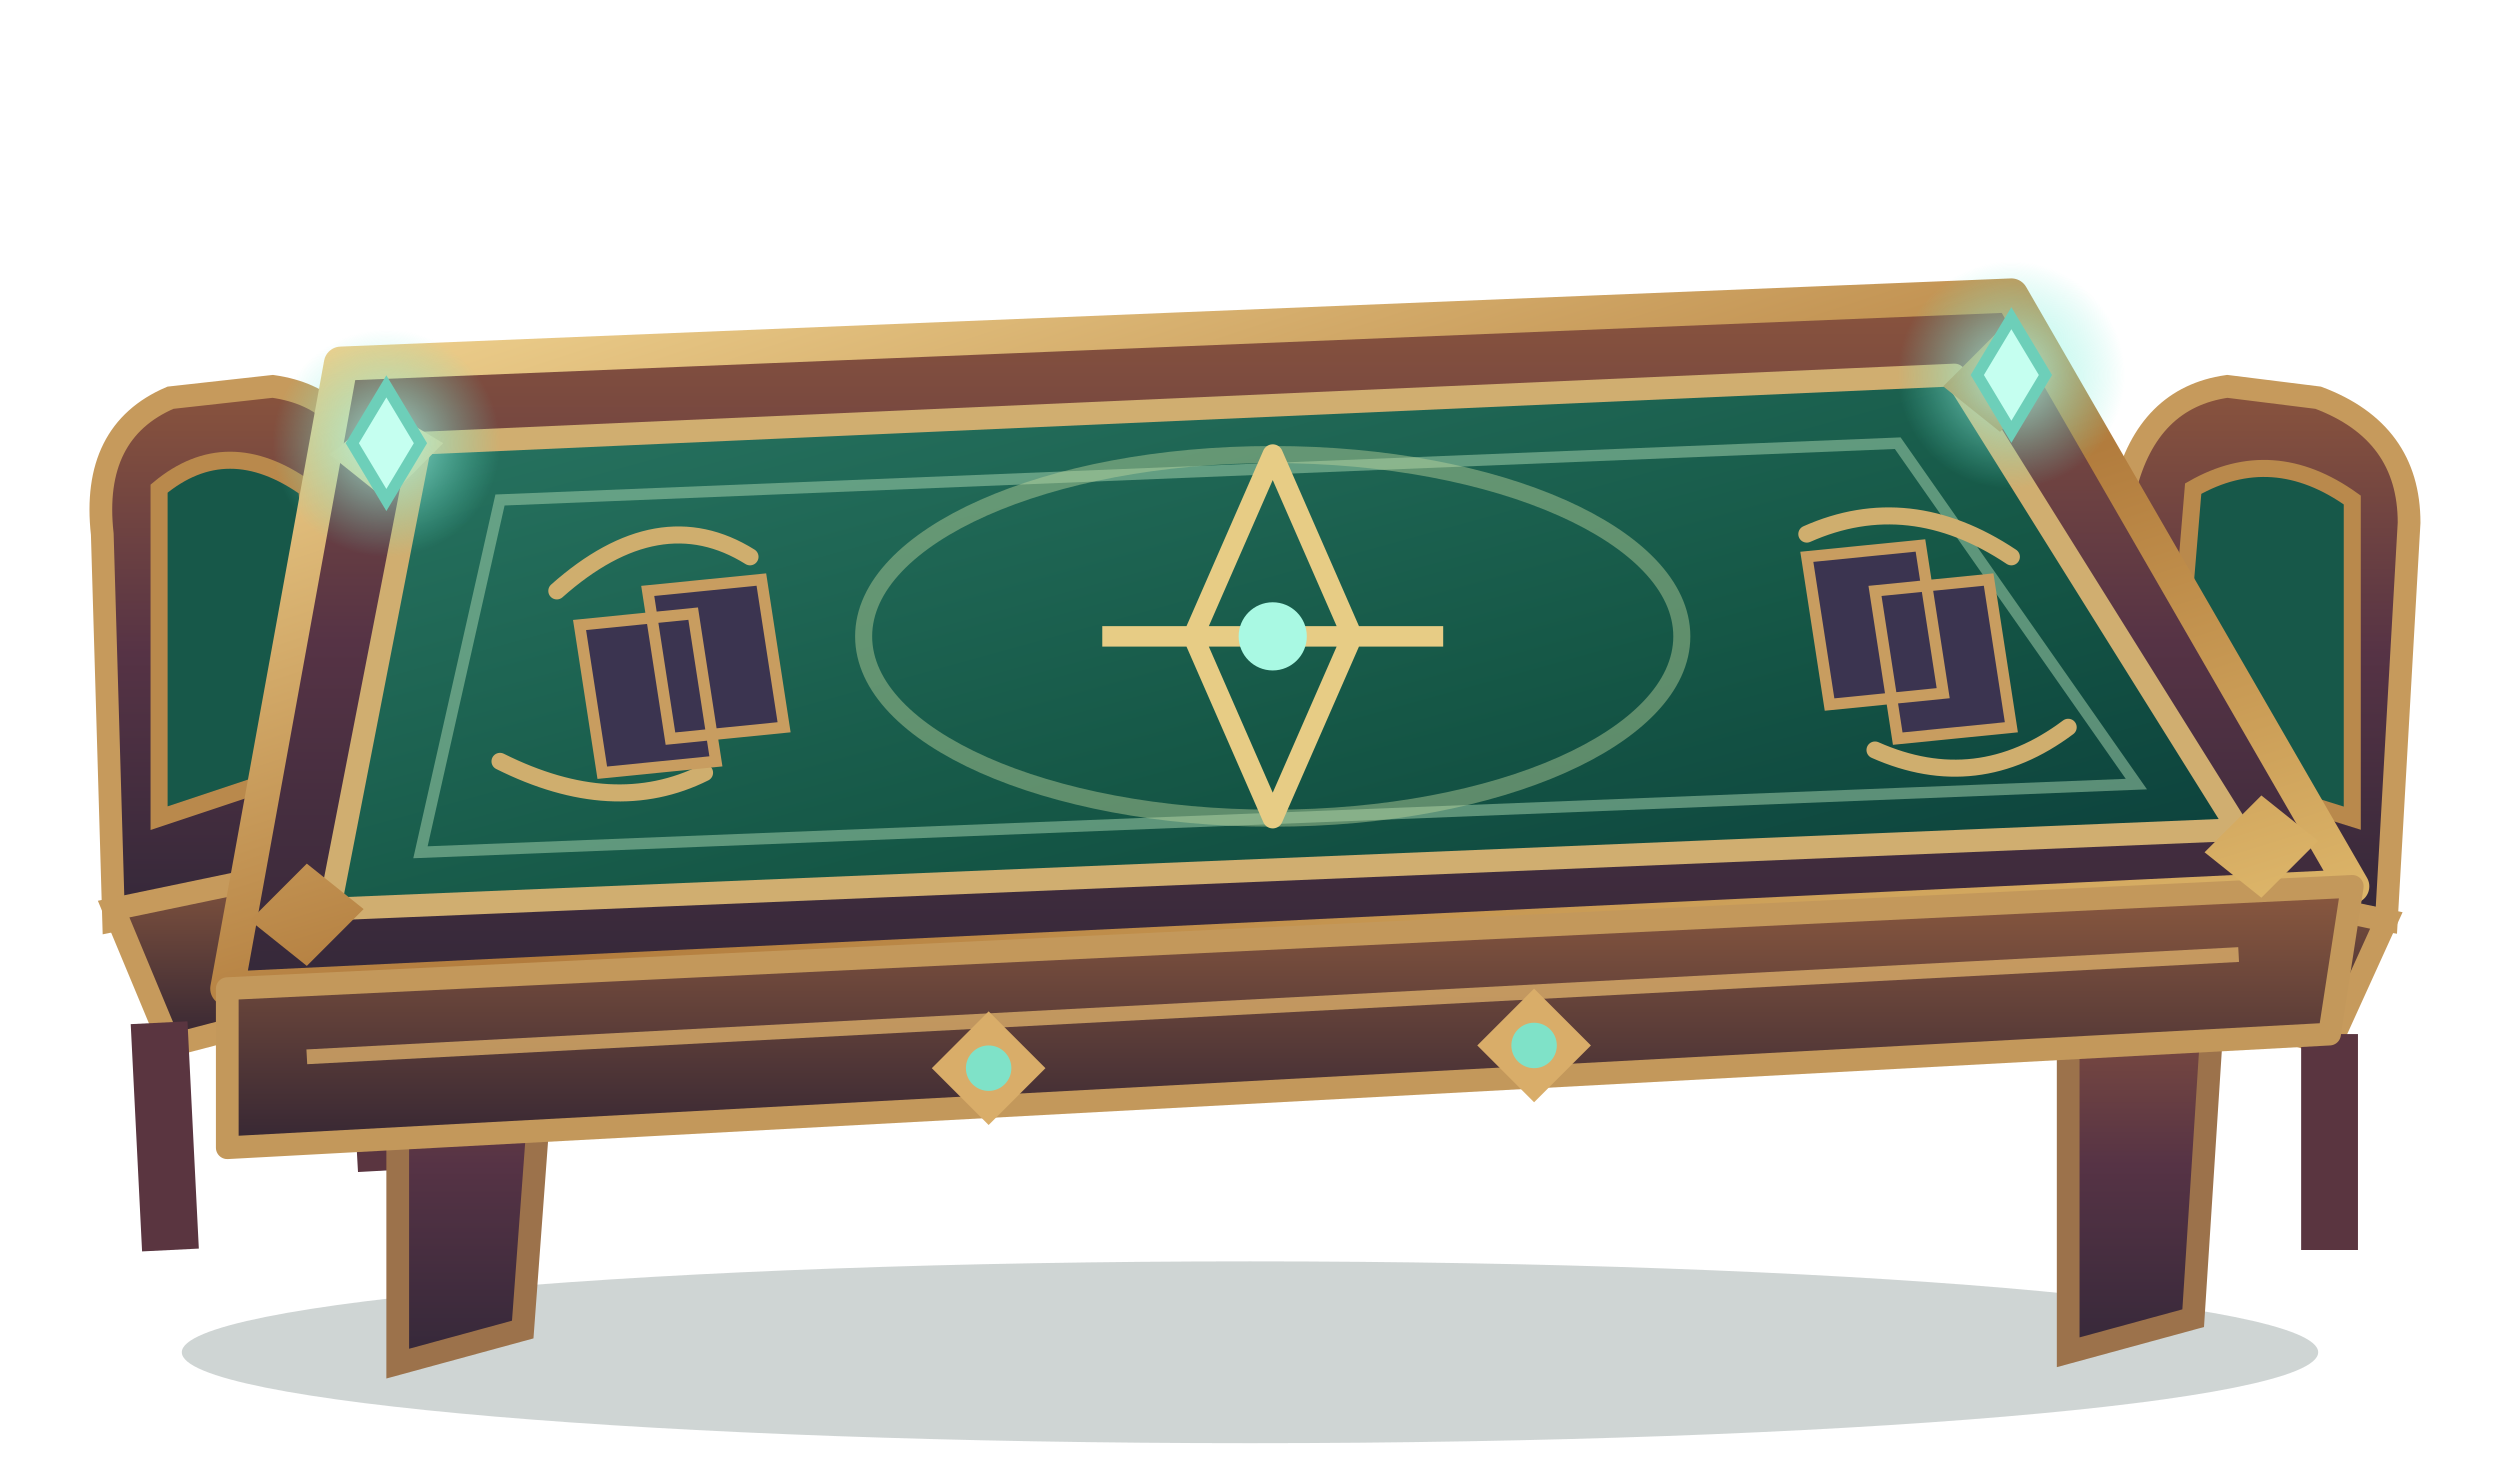
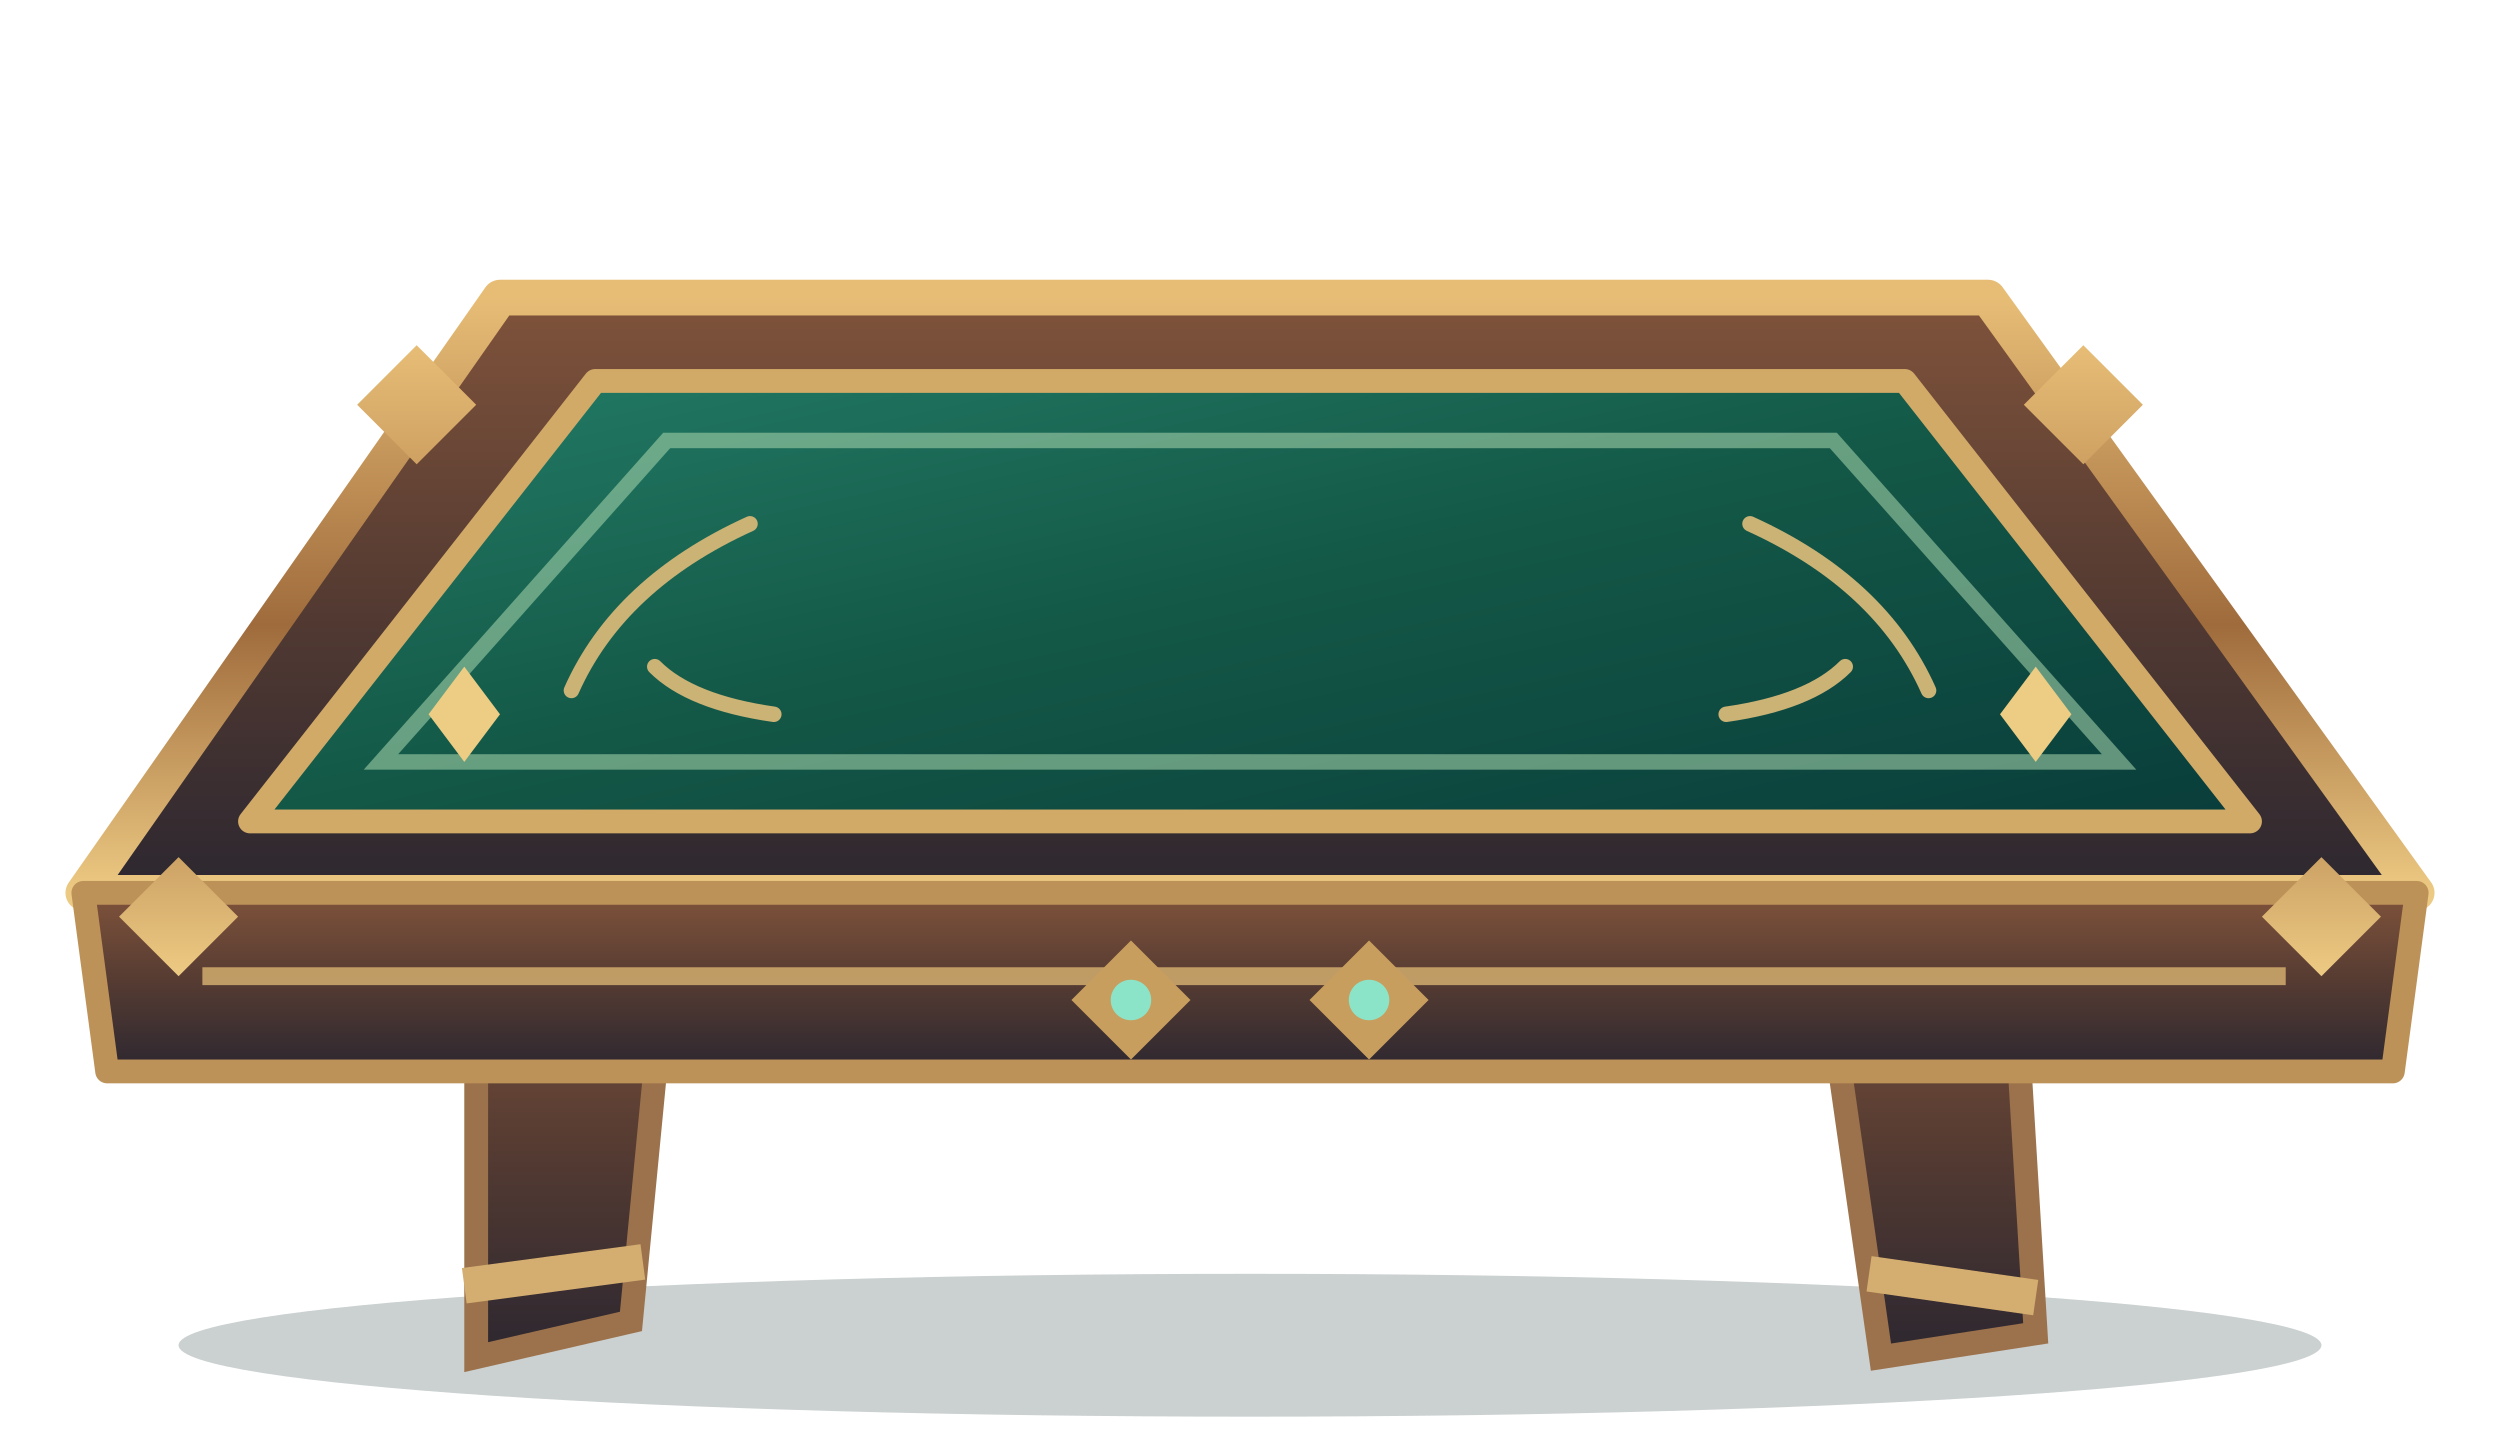
- <svg xmlns="http://www.w3.org/2000/svg" viewBox="0 0 220 130" role="img" aria-label="Arcane card table">
+ <svg xmlns="http://www.w3.org/2000/svg" viewBox="0 0 210 120" role="img" aria-label="Arcane table with an inlaid Helianthe emblem">
  <defs>
-     <linearGradient id="wood" x1="0" y1="0" x2="0" y2="1">
-       <stop stop-color="#8a543d" />
-       <stop offset=".5" stop-color="#563345" />
-       <stop offset="1" stop-color="#342839" />
+     <linearGradient id="oak" x1="0" y1="0" x2="0" y2="1">
+       <stop stop-color="#80533b" />
+       <stop offset=".5" stop-color="#553b32" />
+       <stop offset="1" stop-color="#2c2730" />
    </linearGradient>
-     <linearGradient id="edge" x1="0" y1="0" x2="0" y2="1">
-       <stop stop-color="#8b593f" />
-       <stop offset="1" stop-color="#352633" />
+     <linearGradient id="rim" x1="0" y1="0" x2="0" y2="1">
+       <stop stop-color="#e7bd76" />
+       <stop offset=".55" stop-color="#9f6b3c" />
+       <stop offset="1" stop-color="#edca83" />
    </linearGradient>
    <linearGradient id="felt" x1="0" y1="0" x2="1" y2="1">
-       <stop stop-color="#297663" />
-       <stop offset=".6" stop-color="#155746" />
-       <stop offset="1" stop-color="#0b3e3b" />
+       <stop stop-color="#237d67" />
+       <stop offset=".5" stop-color="#135746" />
+       <stop offset="1" stop-color="#093d3b" />
    </linearGradient>
-     <linearGradient id="gold" x1="0" y1="0" x2="1" y2="1">
-       <stop stop-color="#f4d996" />
-       <stop offset=".55" stop-color="#b27c3d" />
-       <stop offset="1" stop-color="#e3be70" />
-     </linearGradient>
-     <radialGradient id="aura">
-       <stop stop-color="#b4fff1" stop-opacity=".8" />
-       <stop offset="1" stop-color="#66e8cf" stop-opacity="0" />
-     </radialGradient>
  </defs>
-   <ellipse cx="110" cy="119" rx="94" ry="8" fill="#112c29" opacity=".2" />
-   <path d="M9 47 Q8 38 15 35 L24 34 Q31 35 32 42 L34 76 10 81Z" fill="url(#wood)" stroke="#c69a5c" stroke-width="2" />
-   <path d="M14 43 Q20 38 27 43 L29 67 14 72Z" fill="#175849" stroke="#b9894c" stroke-width="1.5" />
-   <path d="M10 80 34 75 38 86 15 92Z" fill="url(#edge)" stroke="#c69a5c" stroke-width="2" />
-   <path d="M14 90 15 110 M33 85 34 103" fill="none" stroke="#5a3540" stroke-width="5" />
-   <path d="M187 43 Q189 35 196 34 L204 35 Q212 38 212 46 L210 81 186 77Z" fill="url(#wood)" stroke="#c69a5c" stroke-width="2" />
-   <path d="M193 43 Q200 39 207 44 L207 72 191 67Z" fill="#175849" stroke="#b9894c" stroke-width="1.5" />
-   <path d="M186 76 210 81 205 92 183 85Z" fill="url(#edge)" stroke="#c69a5c" stroke-width="2" />
-   <path d="M187 85 186 104 M205 91 205 110" fill="none" stroke="#5a3540" stroke-width="5" />
-   <path d="M35 90 48 90 46 117 35 120Z M182 86 195 85 193 116 182 119Z" fill="url(#wood)" stroke="#9c724b" stroke-width="2" />
-   <path d="M30 32 177 26 207 78 20 87Z" fill="url(#wood)" stroke="url(#gold)" stroke-width="3" stroke-linejoin="round" />
-   <path d="M20 87 207 78 205 91 20 101Z" fill="url(#edge)" stroke="#c3985b" stroke-width="2" stroke-linejoin="round" />
-   <path d="M27 93 197 84" fill="none" stroke="#d9ad69" stroke-width="1.3" opacity=".8" />
-   <path d="M37 39 172 33 197 73 29 80Z" fill="url(#felt)" stroke="#d0ae70" stroke-width="2" stroke-linejoin="round" />
-   <path d="M44 44 167 39 188 69 37 75Z" fill="none" stroke="#a8d7b0" stroke-opacity=".5" stroke-width="1" />
-   <ellipse cx="112" cy="56" rx="36" ry="16" fill="none" stroke="#bbd49b" stroke-opacity=".45" stroke-width="1.5" />
-   <path d="M112 40 119 56 112 72 105 56Z M97 56 H127" fill="none" stroke="#e7cc85" stroke-width="1.8" stroke-linejoin="round" />
-   <circle cx="112" cy="56" r="3" fill="#a9f9e3" />
-   <path d="M49 52 Q58 44 66 49 M159 47 Q168 43 177 49 M44 67 Q54 72 62 68 M165 66 Q174 70 182 64" fill="none" stroke="#cfae6e" stroke-width="1.5" stroke-linecap="round" />
-   <path d="M51 55 61 54 63 67 53 68Z M57 52 67 51 69 64 59 65Z M159 49 169 48 171 61 161 62Z M165 52 175 51 177 64 167 65Z" fill="#3b3450" stroke="#c89d60" stroke-width="1" />
-   <path d="M34 36 39 39 34 44 29 40Z M176 29 181 33 176 38 171 34Z M27 76 32 80 27 85 22 81Z M199 70 204 74 199 79 194 75Z" fill="url(#gold)" />
-   <circle cx="34" cy="39" r="10" fill="url(#aura)" />
-   <circle cx="177" cy="33" r="10" fill="url(#aura)" />
-   <path d="M34 34 37 39 34 44 31 39Z M177 28 180 33 177 38 174 33Z" fill="#c5fff0" stroke="#6dcfb9" stroke-width="1" />
-   <path d="M82 94 87 89 92 94 87 99Z M130 92 135 87 140 92 135 97Z" fill="#d9ad69" />
-   <circle cx="87" cy="94" r="2" fill="#7fe2c8" />
-   <circle cx="135" cy="92" r="2" fill="#7fe2c8" />
+   <ellipse cx="105" cy="113" rx="90" ry="6" fill="#122b29" opacity=".22" />
+   <path d="M40 80 56 80 53 111 40 114Z M153 79 169 79 171 112 158 114Z" fill="url(#oak)" stroke="#9c724c" stroke-width="2" />
+   <path d="M39 108 54 106 M157 107 171 109" stroke="#d4ad70" stroke-width="3" />
+   <path d="M42 25 167 25 203 75 7 75Z" fill="url(#oak)" stroke="url(#rim)" stroke-width="3" stroke-linejoin="round" />
+   <path d="M7 75 203 75 201 90 9 90Z" fill="url(#oak)" stroke="#bd9258" stroke-width="2" stroke-linejoin="round" />
+   <path d="M17 82 H192" fill="none" stroke="#d9b472" stroke-width="1.5" opacity=".8" />
+   <path d="M50 32 H160 L189 69 H21Z" fill="url(#felt)" stroke="#d2aa68" stroke-width="2" stroke-linejoin="round" />
+   <path d="M56 37 H154 L178 64 H32Z" fill="none" stroke="#a8d7ad" stroke-opacity=".56" stroke-width="1.3" />
+   <path d="M63 44 Q52 49 48 58 M147 44 Q158 49 162 58 M65 60 Q58 59 55 56 M145 60 Q152 59 155 56" fill="none" stroke="#cbb275" stroke-width="1.3" stroke-linecap="round" />
+   <path d="M36 60 39 56 42 60 39 64Z M168 60 171 56 174 60 171 64Z" fill="#edcc83" />
+   <path d="M35 29 40 34 35 39 30 34Z M175 29 180 34 175 39 170 34Z M15 72 20 77 15 82 10 77Z M195 72 200 77 195 82 190 77Z" fill="url(#rim)" />
+   <path d="M90 84 95 79 100 84 95 89Z M110 84 115 79 120 84 115 89Z" fill="#c89e5e" />
+   <circle cx="95" cy="84" r="1.7" fill="#8ce4c8" />
+   <circle cx="115" cy="84" r="1.7" fill="#8ce4c8" />
</svg>
